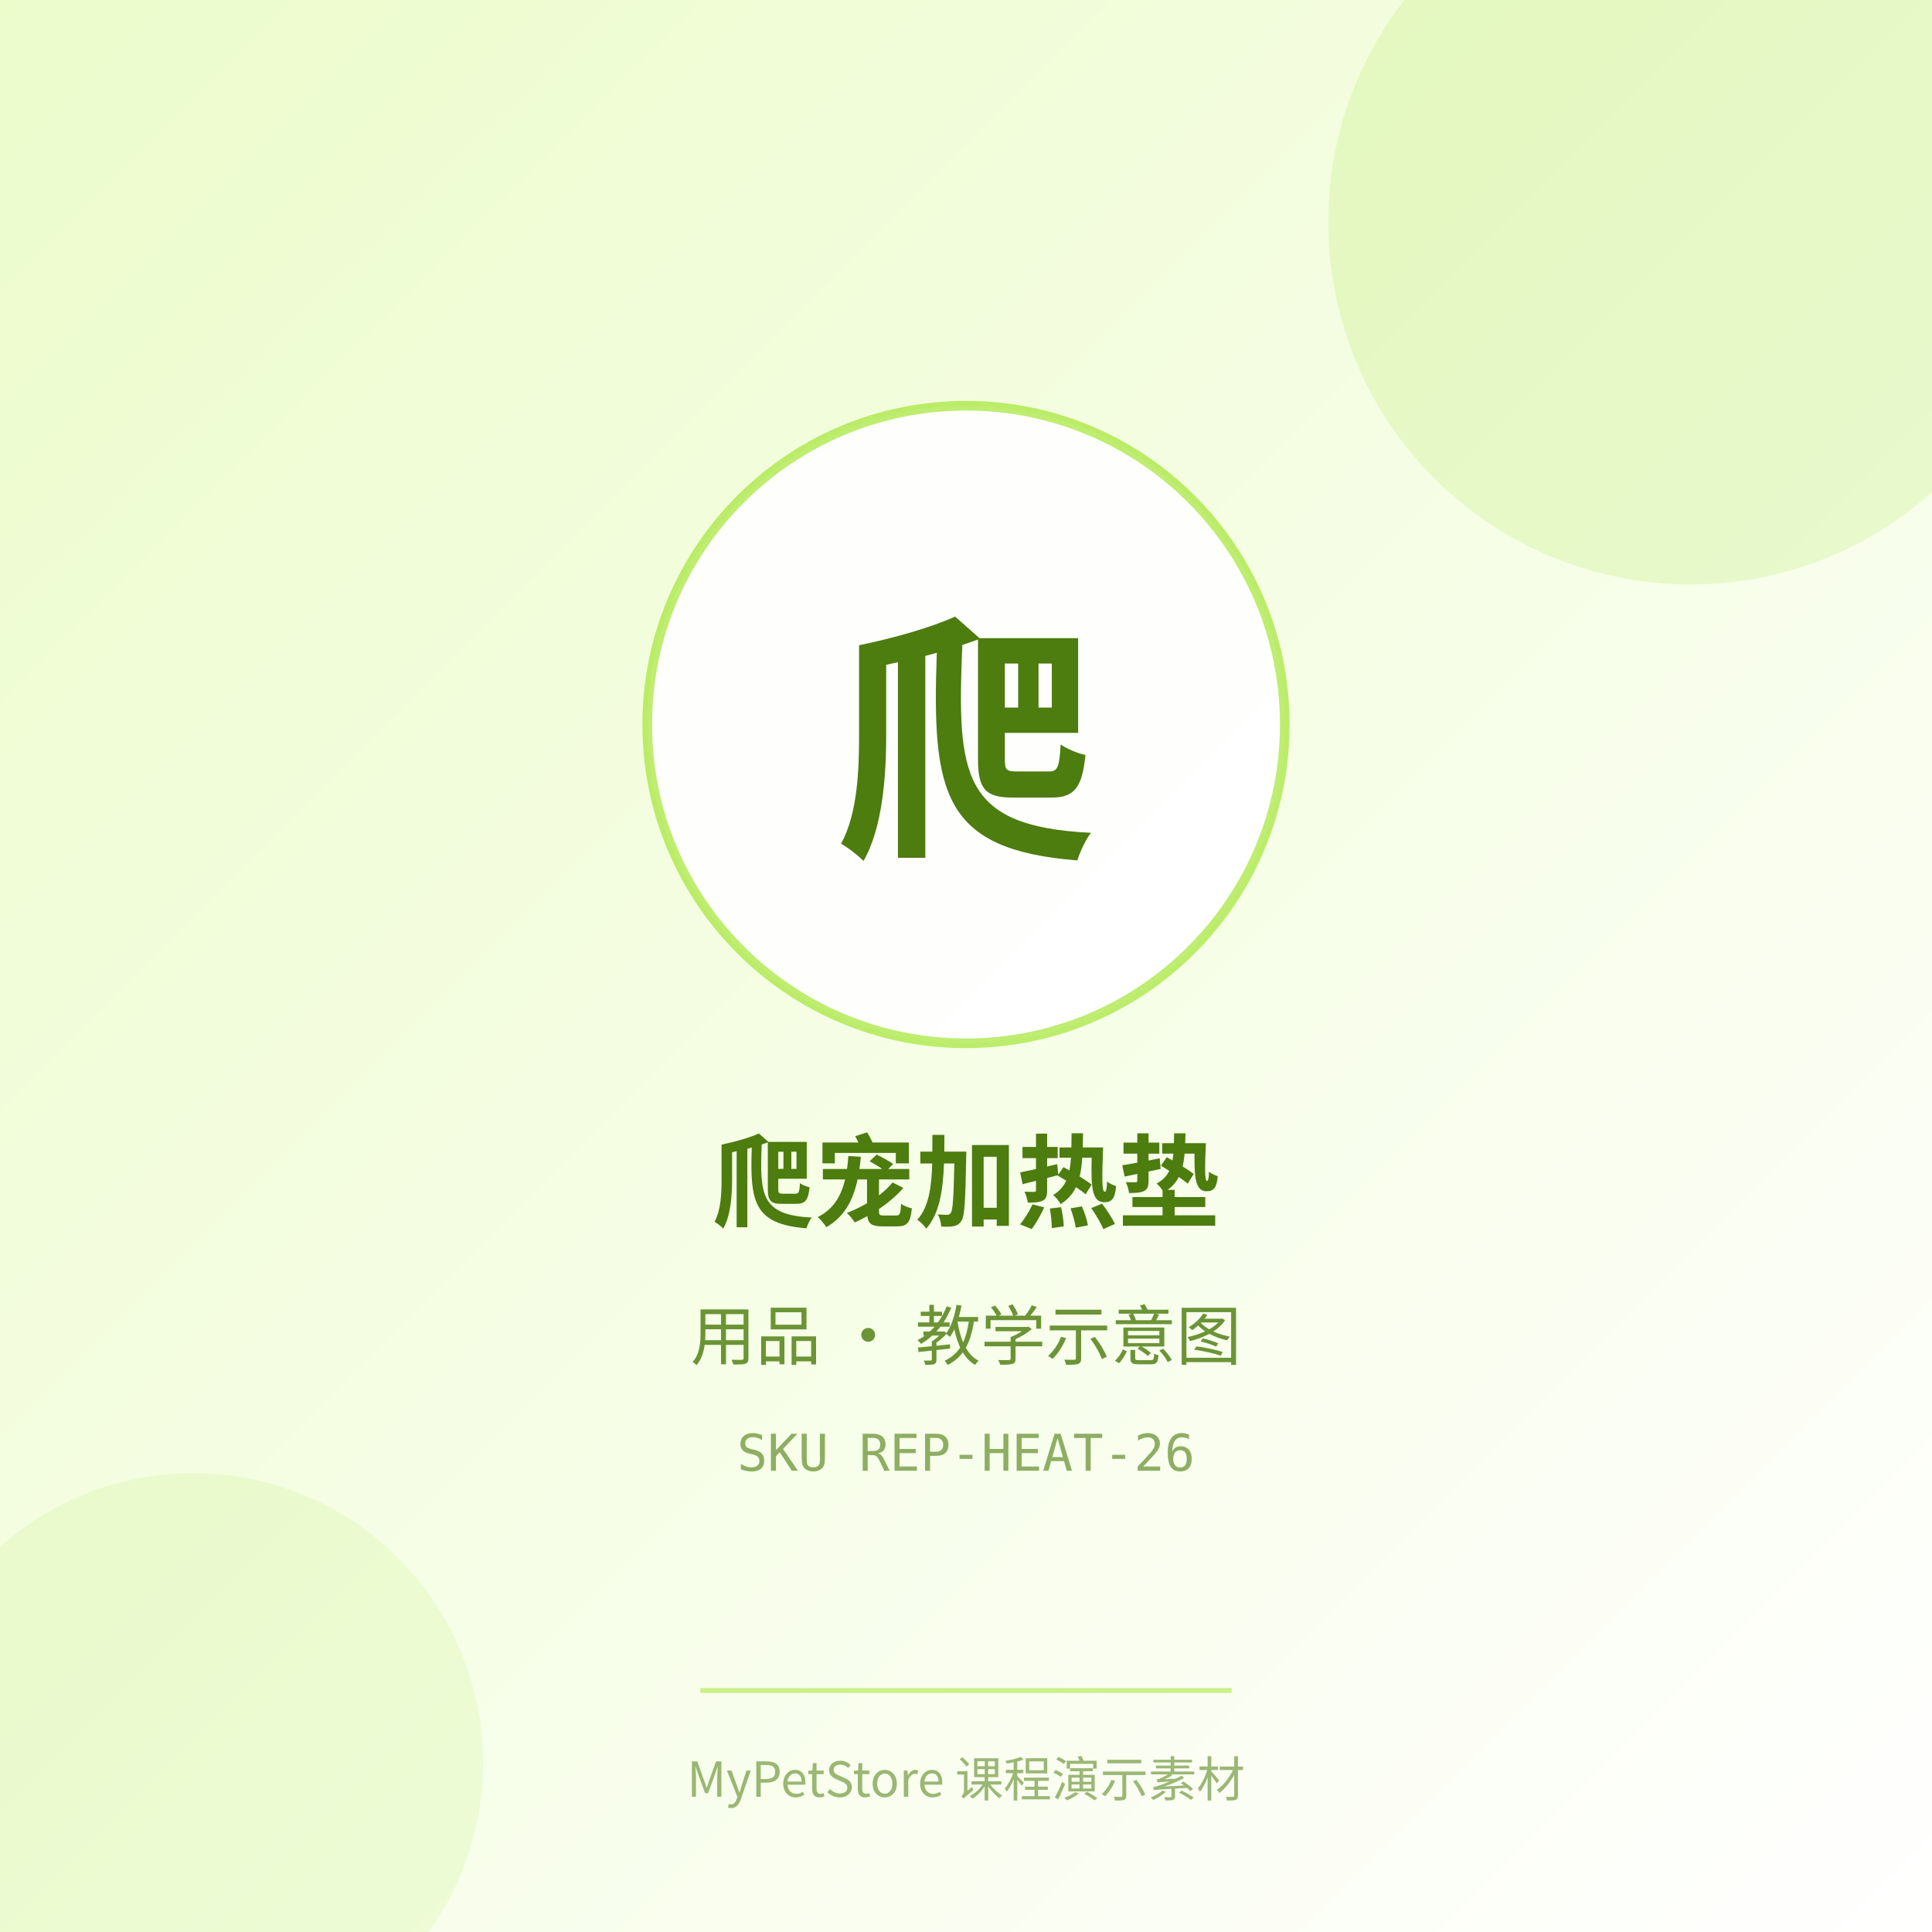
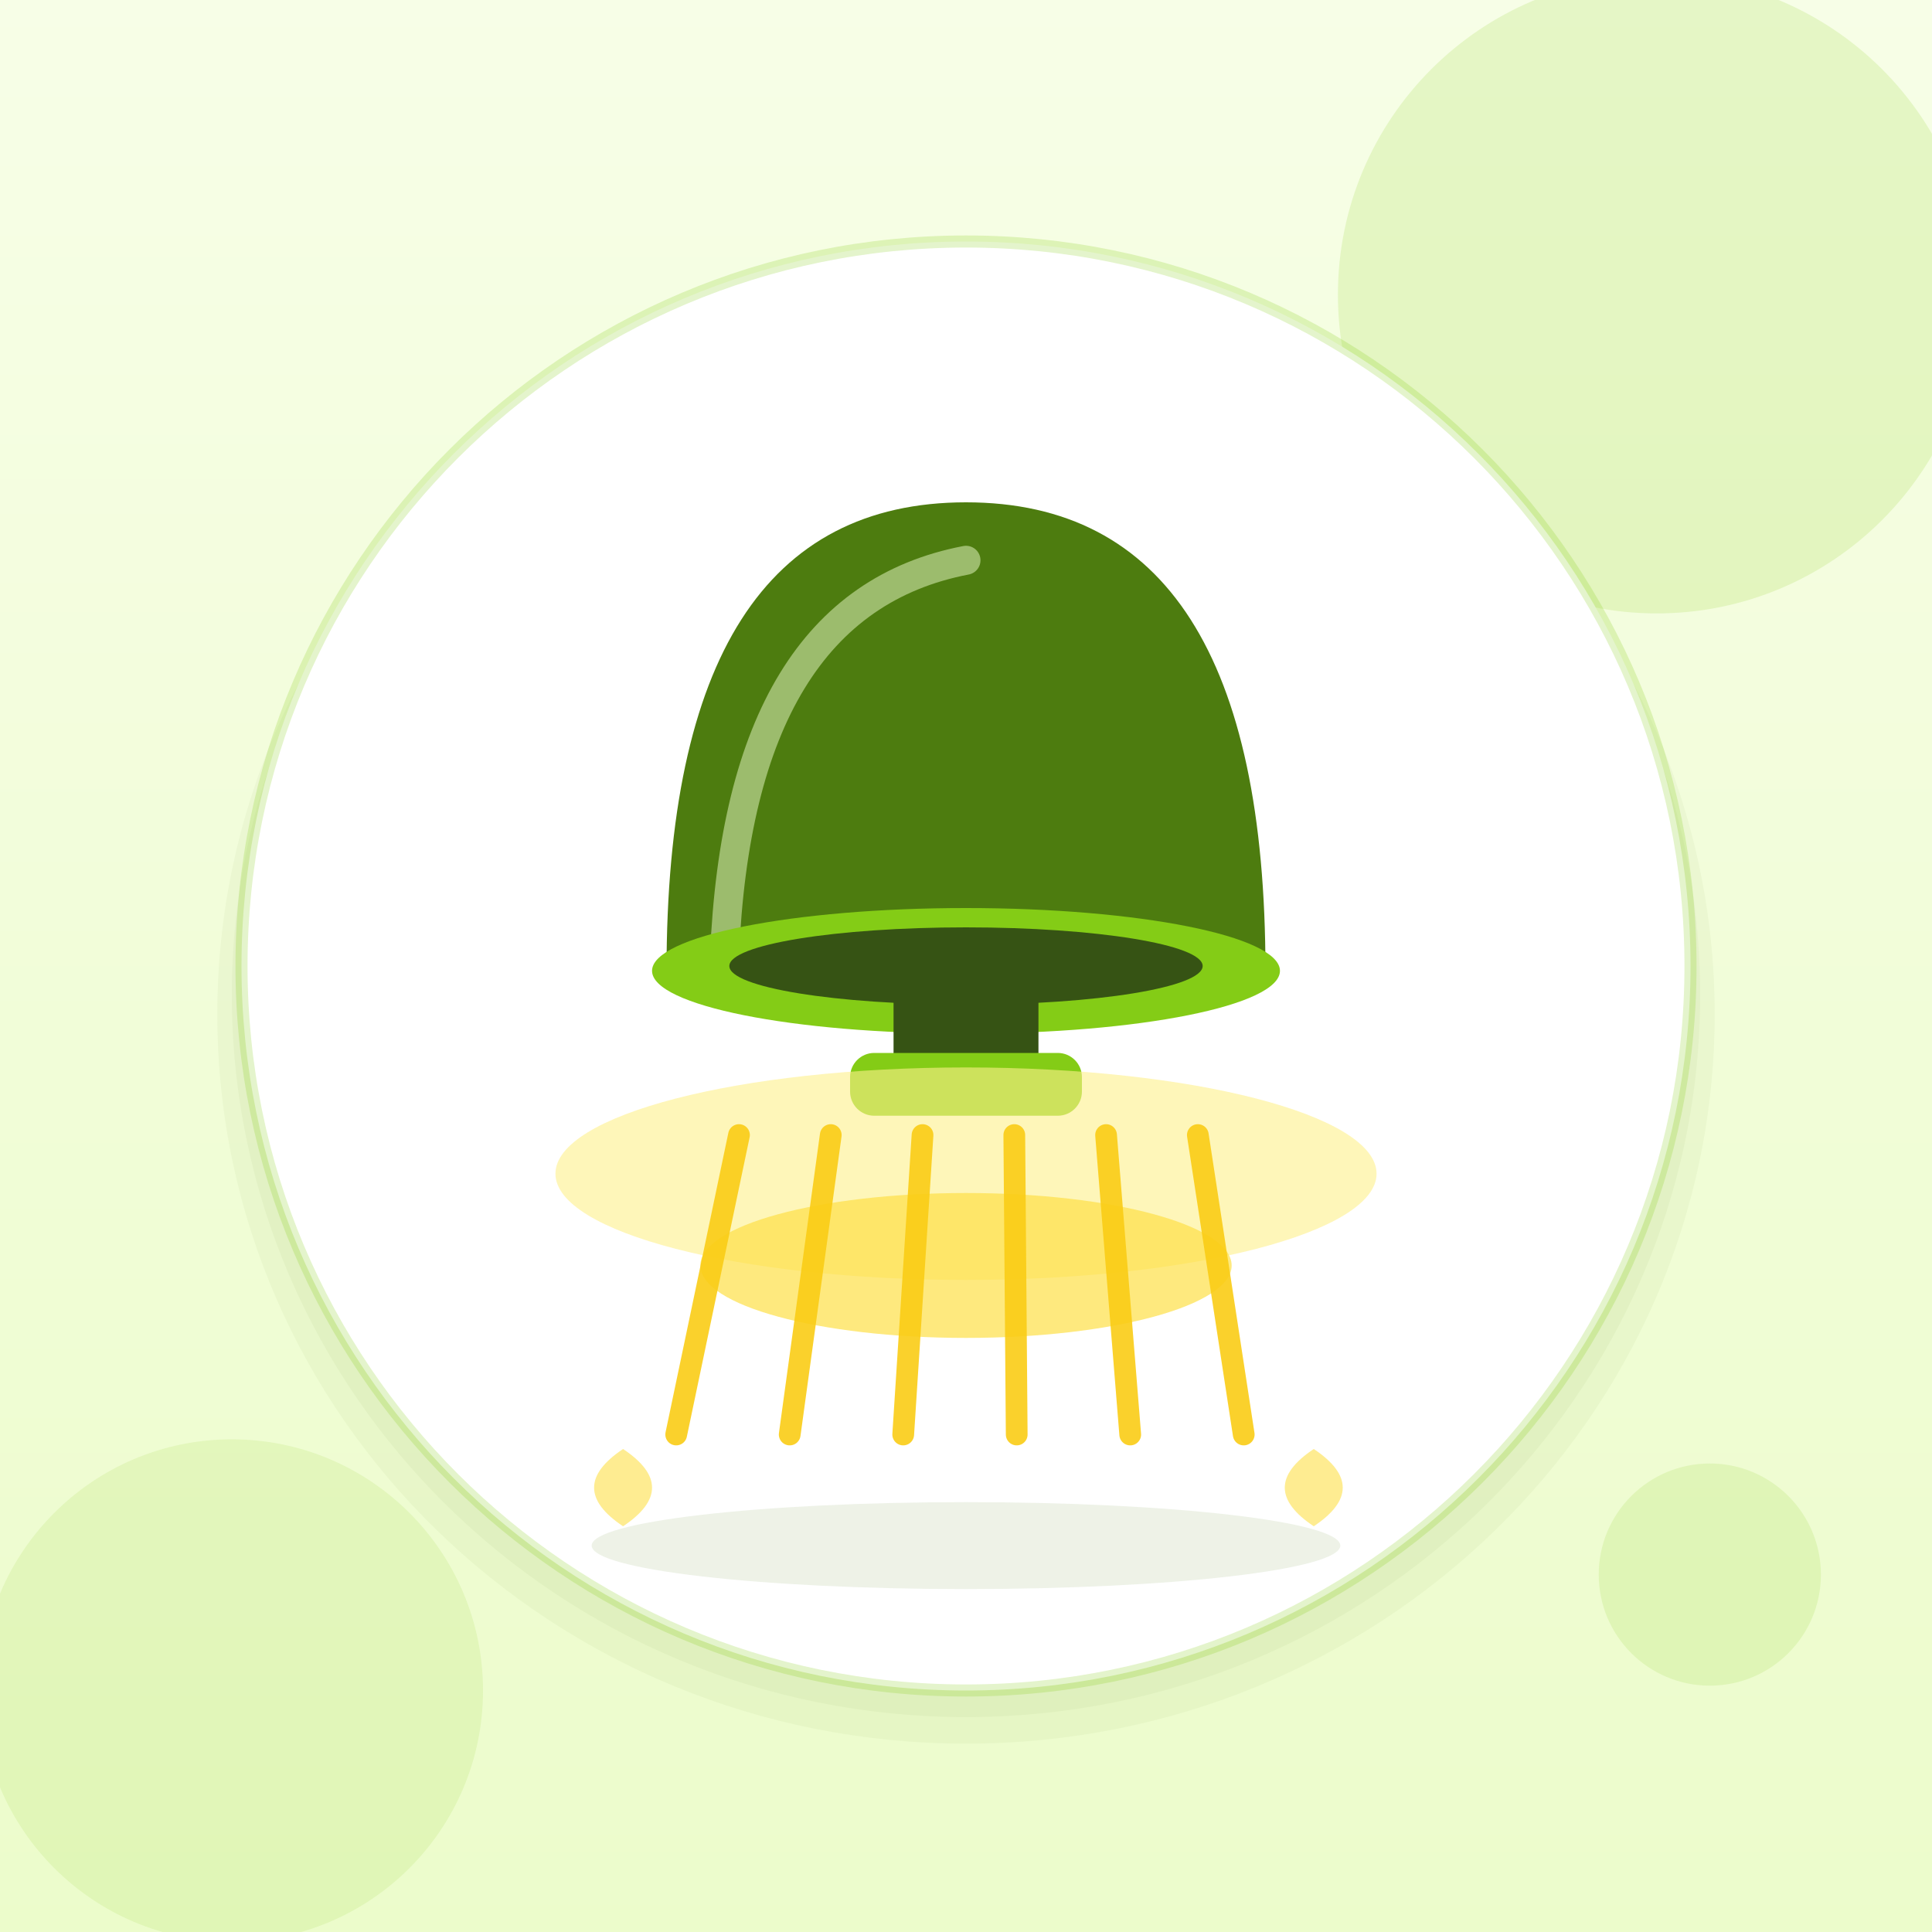
- <svg xmlns="http://www.w3.org/2000/svg" width="800" height="800" viewBox="0 0 800 800" role="img" aria-label="爬宠加热垫 教学示意图">
+ <svg xmlns="http://www.w3.org/2000/svg" viewBox="0 0 800 800">
  <defs>
-     <linearGradient id="bg" x1="0" y1="0" x2="1" y2="1">
-       <stop offset="0%" stop-color="#ecfccb" />
-       <stop offset="100%" stop-color="#ffffff" />
+     <linearGradient id="bg" x1="0" y1="0" x2="0" y2="1">
+       <stop offset="0" stop-color="#f7fee7" />
+       <stop offset="1" stop-color="#ecfccb" />
    </linearGradient>
  </defs>
  <rect width="800" height="800" fill="url(#bg)" />
-   <circle cx="700" cy="92" r="150" fill="#a3e635" opacity="0.18" />
-   <circle cx="80" cy="730" r="120" fill="#a3e635" opacity="0.12" />
-   <circle cx="400" cy="300" r="132" fill="#ffffff" opacity="0.94" />
-   <circle cx="400" cy="300" r="132" fill="none" stroke="#a3e635" stroke-width="4" opacity="0.7" />
-   <text x="400" y="347" text-anchor="middle" font-family="Microsoft YaHei, PingFang SC, Noto Sans CJK SC, sans-serif" font-size="108" font-weight="700" fill="#4d7c0f">爬</text>
-   <text x="400" y="505" text-anchor="middle" font-family="Microsoft YaHei, PingFang SC, Noto Sans CJK SC, sans-serif" font-size="42" font-weight="700" fill="#4d7c0f">爬宠加热垫</text>
-   <text x="400" y="563" text-anchor="middle" font-family="Microsoft YaHei, PingFang SC, Noto Sans CJK SC, sans-serif" font-size="27" fill="#4d7c0f" opacity="0.82">用品 · 教学示意图</text>
-   <text x="400" y="609" text-anchor="middle" font-family="Consolas, monospace" font-size="21" fill="#4d7c0f" opacity="0.62">SKU REP-HEAT-26</text>
-   <line x1="290" y1="700" x2="510" y2="700" stroke="#a3e635" stroke-width="2" opacity="0.55" />
-   <text x="400" y="744" text-anchor="middle" font-family="Microsoft YaHei, PingFang SC, Noto Sans CJK SC, sans-serif" font-size="20" fill="#4d7c0f" opacity="0.55">MyPetStore 课程演示素材</text>
+   <g id="deco" fill="#84cc16">
+     <circle cx="686" cy="122" r="132" opacity="0.16" />
+     <circle cx="96" cy="700" r="104" opacity="0.12" />
+     <circle cx="708" cy="652" r="46" opacity="0.14" />
+   </g>
+   <g id="plate">
+     <ellipse cx="400" cy="420" rx="310" ry="302" fill="#4d7c0f" opacity="0.05" />
+     <ellipse cx="400" cy="412" rx="304" ry="299" fill="#4d7c0f" opacity="0.05" />
+     <circle cx="400" cy="400" r="300" fill="#ffffff" />
+     <circle cx="400" cy="400" r="300" fill="none" stroke="#84cc16" stroke-width="5" opacity="0.22" />
+   </g>
+   <g id="art">
+     <ellipse cx="400" cy="640" rx="155" ry="18" fill="#4d7c0f" opacity="0.1" />
+     <path d="M 276 402 Q 276 208 400 208 Q 524 208 524 402 Z" fill="#4d7c0f" />
+     <path d="M 300 396 Q 306 250 400 232" fill="none" opacity="0.5" stroke="#ecfccb" stroke-width="12" stroke-linecap="round" stroke-linejoin="round" />
+     <ellipse cx="400" cy="402" rx="130" ry="26" fill="#84cc16" />
+     <ellipse cx="400" cy="400" rx="98" ry="16" fill="#365314" />
+     <rect x="370" y="402" width="60" height="36" fill="#365314" />
+     <rect x="352" y="436" width="96" height="26" rx="10" fill="#84cc16" />
+     <ellipse cx="400" cy="486" rx="170" ry="44" fill="#fef08a" opacity="0.6" />
+     <ellipse cx="400" cy="524" rx="110" ry="30" fill="#fde047" opacity="0.7" />
+     <line x1="306" y1="470" x2="280" y2="594" stroke="#facc15" stroke-width="9" stroke-linecap="round" opacity="0.9" />
+     <line x1="344" y1="470" x2="327" y2="594" stroke="#facc15" stroke-width="9" stroke-linecap="round" opacity="0.9" />
+     <line x1="382" y1="470" x2="374" y2="594" stroke="#facc15" stroke-width="9" stroke-linecap="round" opacity="0.9" />
+     <line x1="420" y1="470" x2="421" y2="594" stroke="#facc15" stroke-width="9" stroke-linecap="round" opacity="0.9" />
+     <line x1="458" y1="470" x2="468" y2="594" stroke="#facc15" stroke-width="9" stroke-linecap="round" opacity="0.9" />
+     <line x1="496" y1="470" x2="515" y2="594" stroke="#facc15" stroke-width="9" stroke-linecap="round" opacity="0.9" />
+     <path d="M 258 600 Q 282 616 258 632 Q 234 616 258 600 Z" fill="#fde047" opacity="0.6" />
+     <path d="M 544 600 Q 568 616 544 632 Q 520 616 544 600 Z" fill="#fde047" opacity="0.6" />
+   </g>
</svg>
